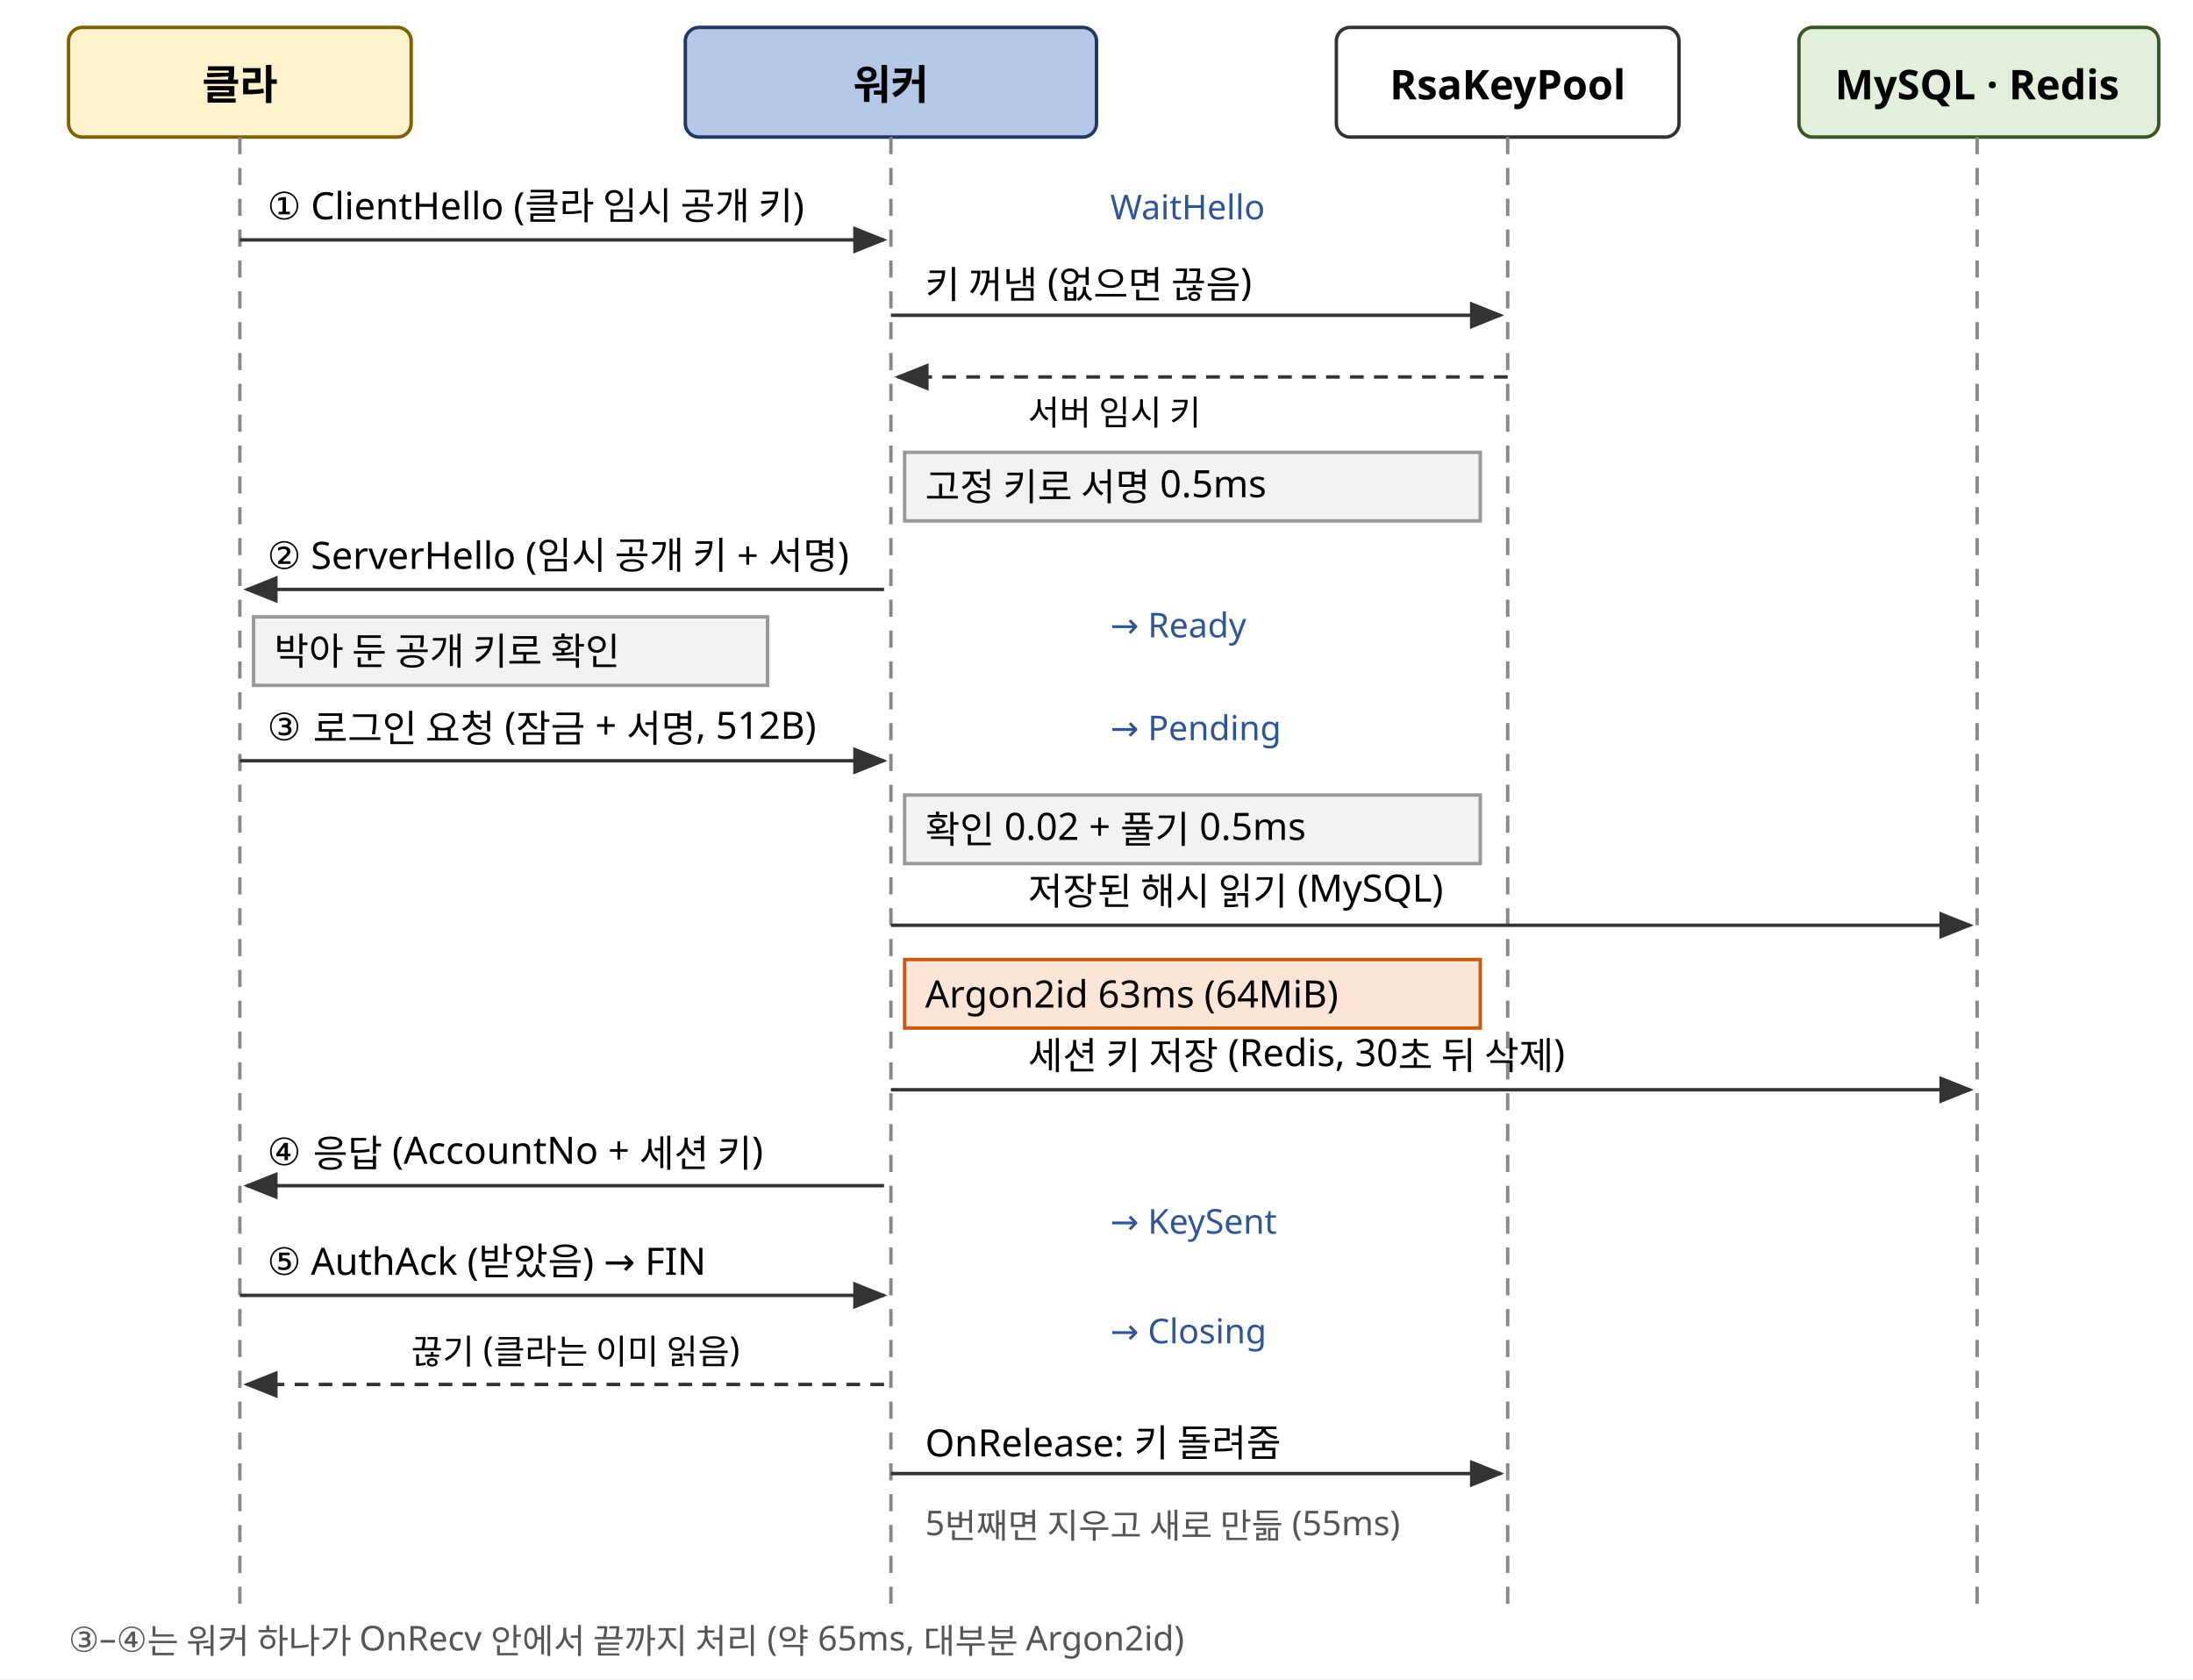
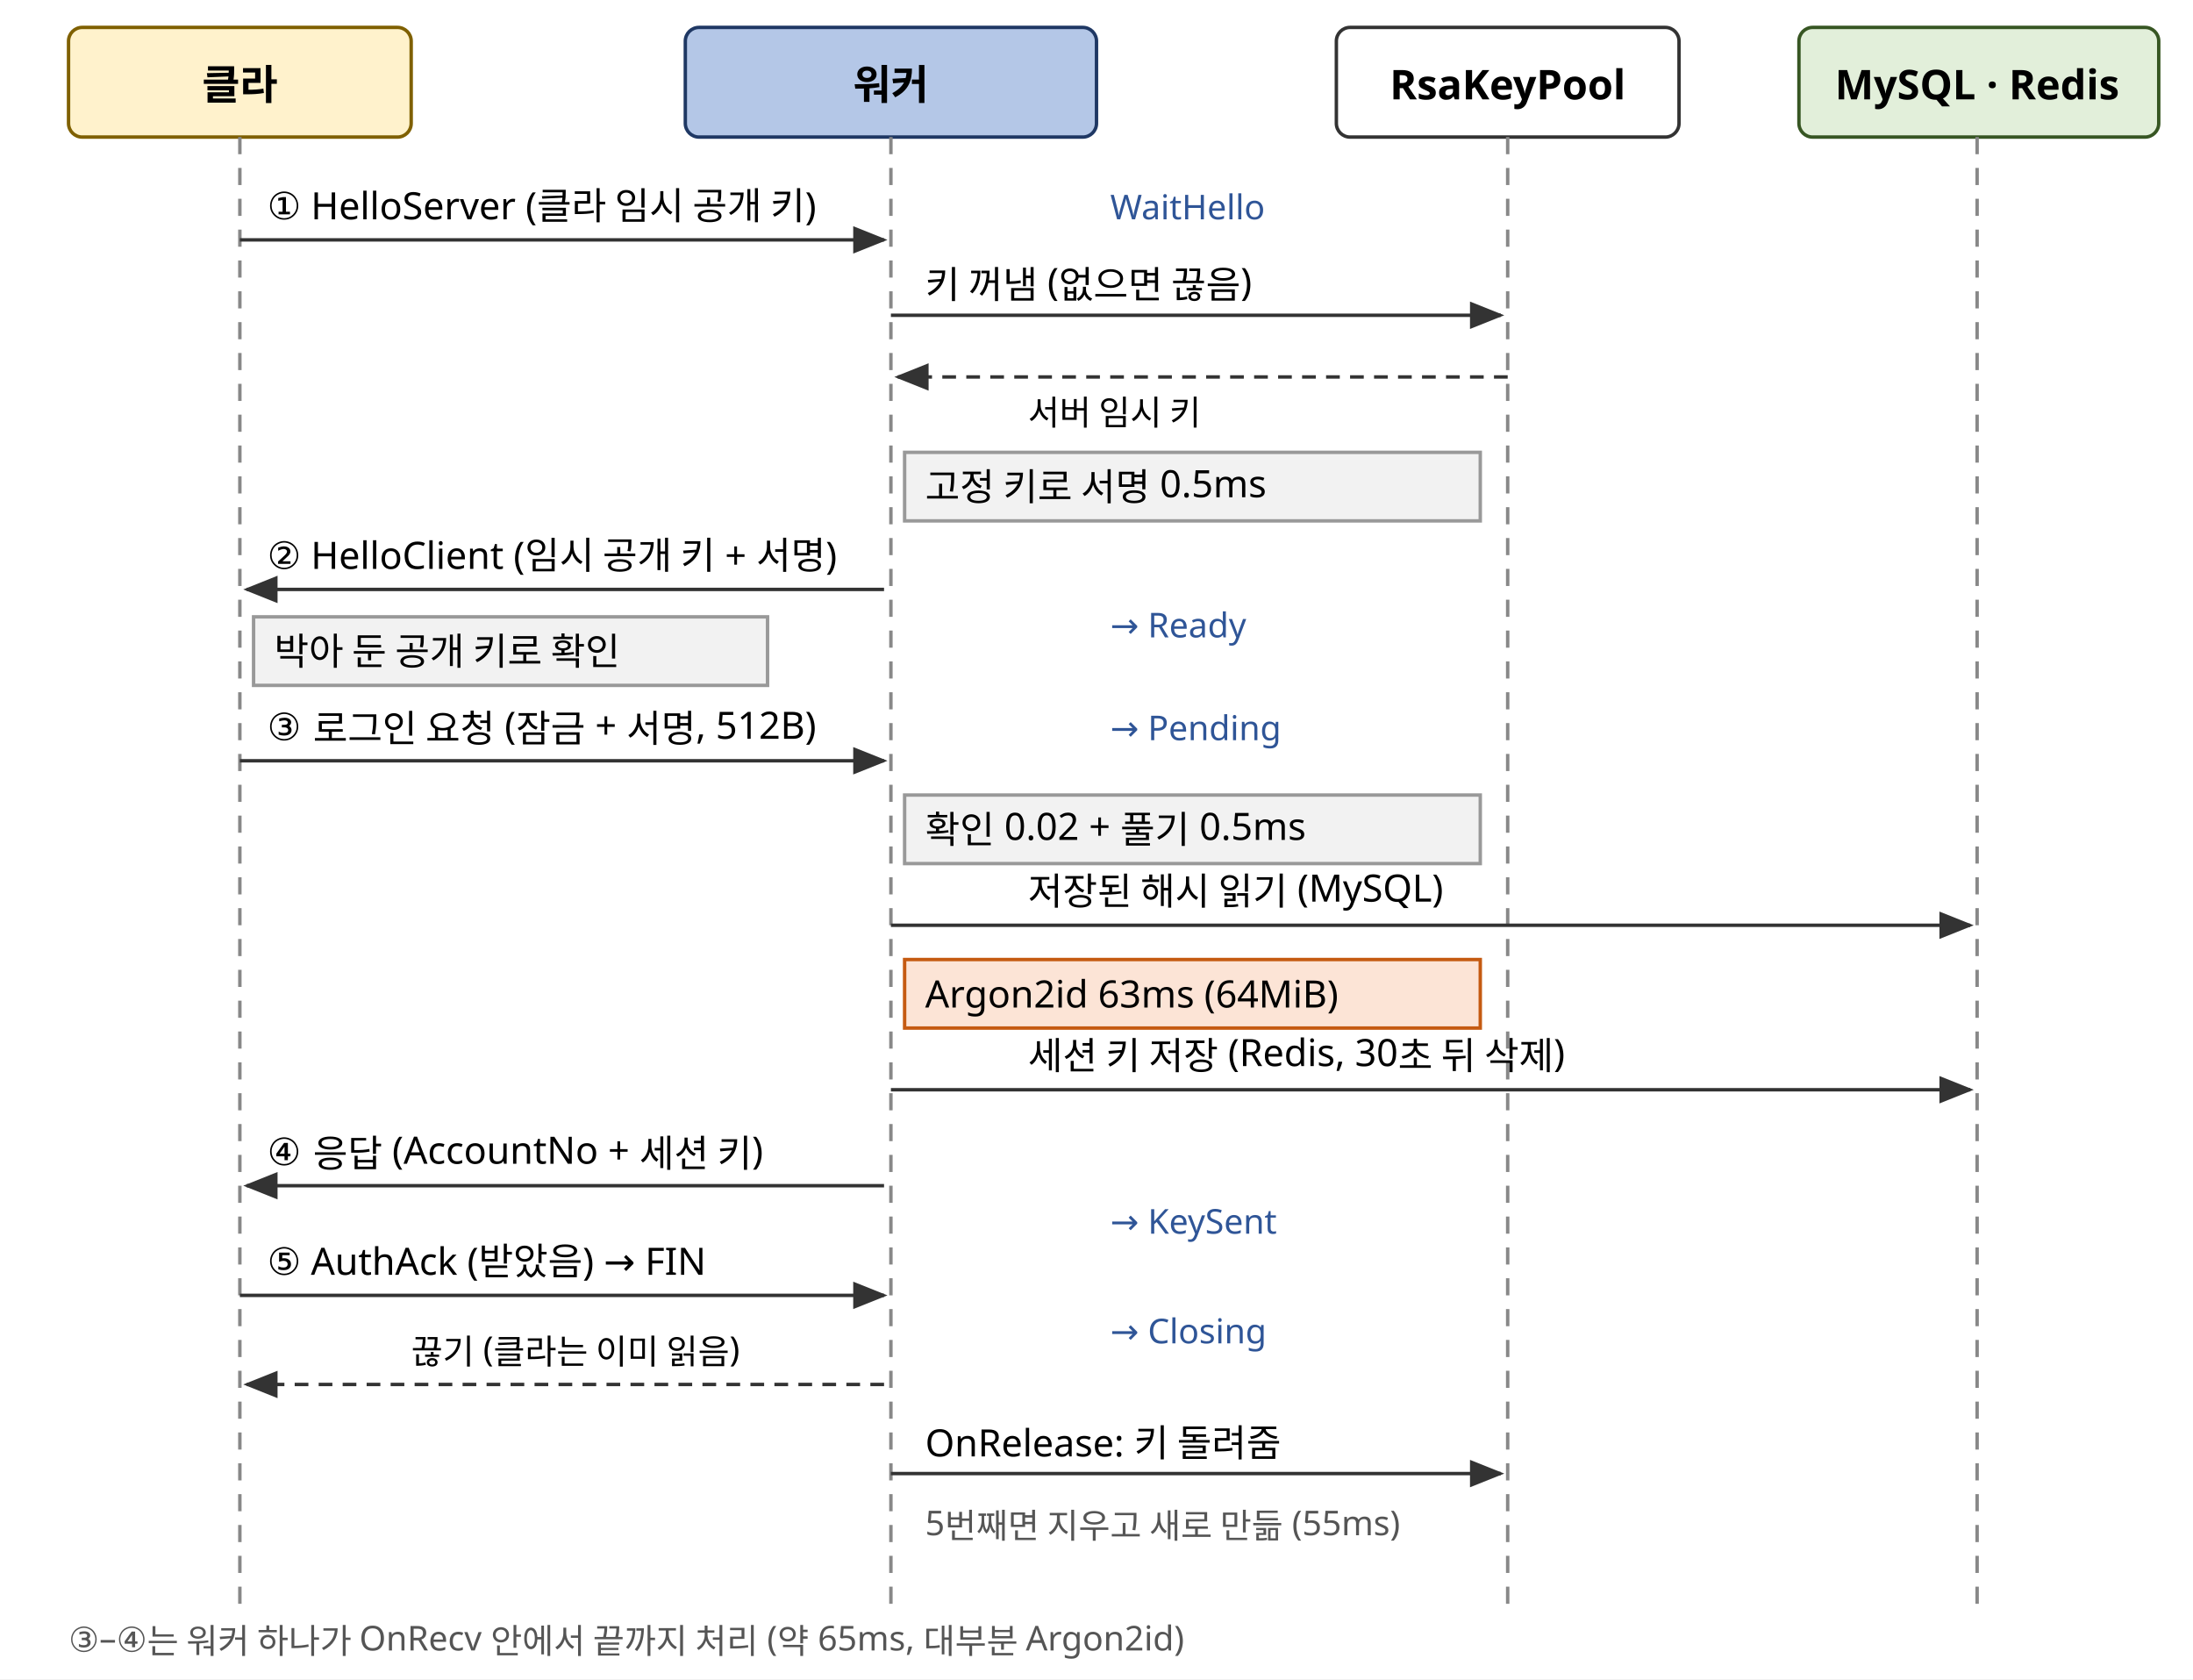
<svg xmlns="http://www.w3.org/2000/svg" width="640" height="490" viewBox="0 0 640 490" font-family="Malgun Gothic" font-size="11">
  <defs>
    <marker id="a" markerWidth="10" markerHeight="8" refX="9" refY="4" orient="auto">
      <path d="M0,0 L10,4 L0,8 z" fill="#333" />
    </marker>
  </defs>
  <rect x="0" y="0" width="640" height="490" fill="#FFFFFF" />
  <rect x="20" y="8" width="100" height="32" rx="4" fill="#FFF2CC" stroke="#7F6000" />
  <text x="70" y="29" text-anchor="middle" font-weight="bold" font-size="12">클라</text>
  <rect x="200" y="8" width="120" height="32" rx="4" fill="#B4C7E7" stroke="#1F3864" />
  <text x="260" y="29" text-anchor="middle" font-weight="bold" font-size="12">워커</text>
  <rect x="390" y="8" width="100" height="32" rx="4" fill="#FFFFFF" stroke="#333" />
  <text x="440" y="29" text-anchor="middle" font-weight="bold" font-size="12">RsaKeyPool</text>
  <rect x="525" y="8" width="105" height="32" rx="4" fill="#E2EFDA" stroke="#375623" />
  <text x="577" y="29" text-anchor="middle" font-weight="bold" font-size="12">MySQL · Redis</text>
  <line x1="70" y1="40" x2="70" y2="470" stroke="#888" stroke-dasharray="5,4" />
  <line x1="260" y1="40" x2="260" y2="470" stroke="#888" stroke-dasharray="5,4" />
  <line x1="440" y1="40" x2="440" y2="470" stroke="#888" stroke-dasharray="5,4" />
  <line x1="577" y1="40" x2="577" y2="470" stroke="#888" stroke-dasharray="5,4" />
  <line x1="70" y1="70" x2="258" y2="70" stroke="#333" marker-end="url(#a)" />
-   <text x="78" y="64">① ClientHello (클라 임시 공개 키)</text>
+   <text x="78" y="64">① HelloServer (클라 임시 공개 키)</text>
  <line x1="260" y1="92" x2="438" y2="92" stroke="#333" marker-end="url(#a)" />
  <text x="270" y="87">키 꺼냄 (없으면 끊음)</text>
  <line x1="440" y1="110" x2="262" y2="110" stroke="#333" stroke-dasharray="4,3" marker-end="url(#a)" />
  <text x="300" y="124" font-size="10">서버 임시 키</text>
  <rect x="264" y="132" width="168" height="20" fill="#F2F2F2" stroke="#999" />
  <text x="270" y="146">고정 키로 서명 0.5ms</text>
  <line x1="258" y1="172" x2="72" y2="172" stroke="#333" marker-end="url(#a)" />
-   <text x="78" y="166">② ServerHello (임시 공개 키 + 서명)</text>
+   <text x="78" y="166">② HelloClient (임시 공개 키 + 서명)</text>
  <rect x="74" y="180" width="150" height="20" fill="#F2F2F2" stroke="#999" />
  <text x="80" y="194">박아 둔 공개 키로 확인</text>
  <line x1="70" y1="222" x2="258" y2="222" stroke="#333" marker-end="url(#a)" />
  <text x="78" y="216">③ 로그인 요청 (잠금 + 서명, 512B)</text>
  <rect x="264" y="232" width="168" height="20" fill="#F2F2F2" stroke="#999" />
  <text x="270" y="246">확인 0.02 + 풀기 0.5ms</text>
  <line x1="260" y1="270" x2="575" y2="270" stroke="#333" marker-end="url(#a)" />
  <text x="300" y="264">저장된 해시 읽기 (MySQL)</text>
  <rect x="264" y="280" width="168" height="20" fill="#FCE4D6" stroke="#C55A11" />
  <text x="270" y="294">Argon2id 63ms (64MiB)</text>
  <line x1="260" y1="318" x2="575" y2="318" stroke="#333" marker-end="url(#a)" />
  <text x="300" y="312">세션 키 저장 (Redis, 30초 뒤 삭제)</text>
  <line x1="258" y1="346" x2="72" y2="346" stroke="#333" marker-end="url(#a)" />
  <text x="78" y="340">④ 응답 (AccountNo + 세션 키)</text>
  <line x1="70" y1="378" x2="258" y2="378" stroke="#333" marker-end="url(#a)" />
  <text x="78" y="372">⑤ AuthAck (받았음) → FIN</text>
  <line x1="258" y1="404" x2="72" y2="404" stroke="#333" stroke-dasharray="4,3" marker-end="url(#a)" />
  <text x="120" y="398" font-size="10">끊기 (클라는 이미 읽음)</text>
  <line x1="260" y1="430" x2="438" y2="430" stroke="#333" marker-end="url(#a)" />
  <text x="270" y="425">OnRelease: 키 돌려줌</text>
  <text x="270" y="448" font-size="10" fill="#555">5번째면 지우고 새로 만듦 (55ms)</text>
  <text x="324" y="64" font-size="10" fill="#2F5597">WaitHello</text>
  <text x="324" y="186" font-size="10" fill="#2F5597">→ Ready</text>
  <text x="324" y="216" font-size="10" fill="#2F5597">→ Pending</text>
  <text x="324" y="360" font-size="10" fill="#2F5597">→ KeySent</text>
  <text x="324" y="392" font-size="10" fill="#2F5597">→ Closing</text>
  <text x="20" y="482" font-size="10" fill="#555">③–④는 워커 하나가 OnRecv 안에서 끝까지 처리 (약 65ms, 대부분 Argon2id)</text>
</svg>
